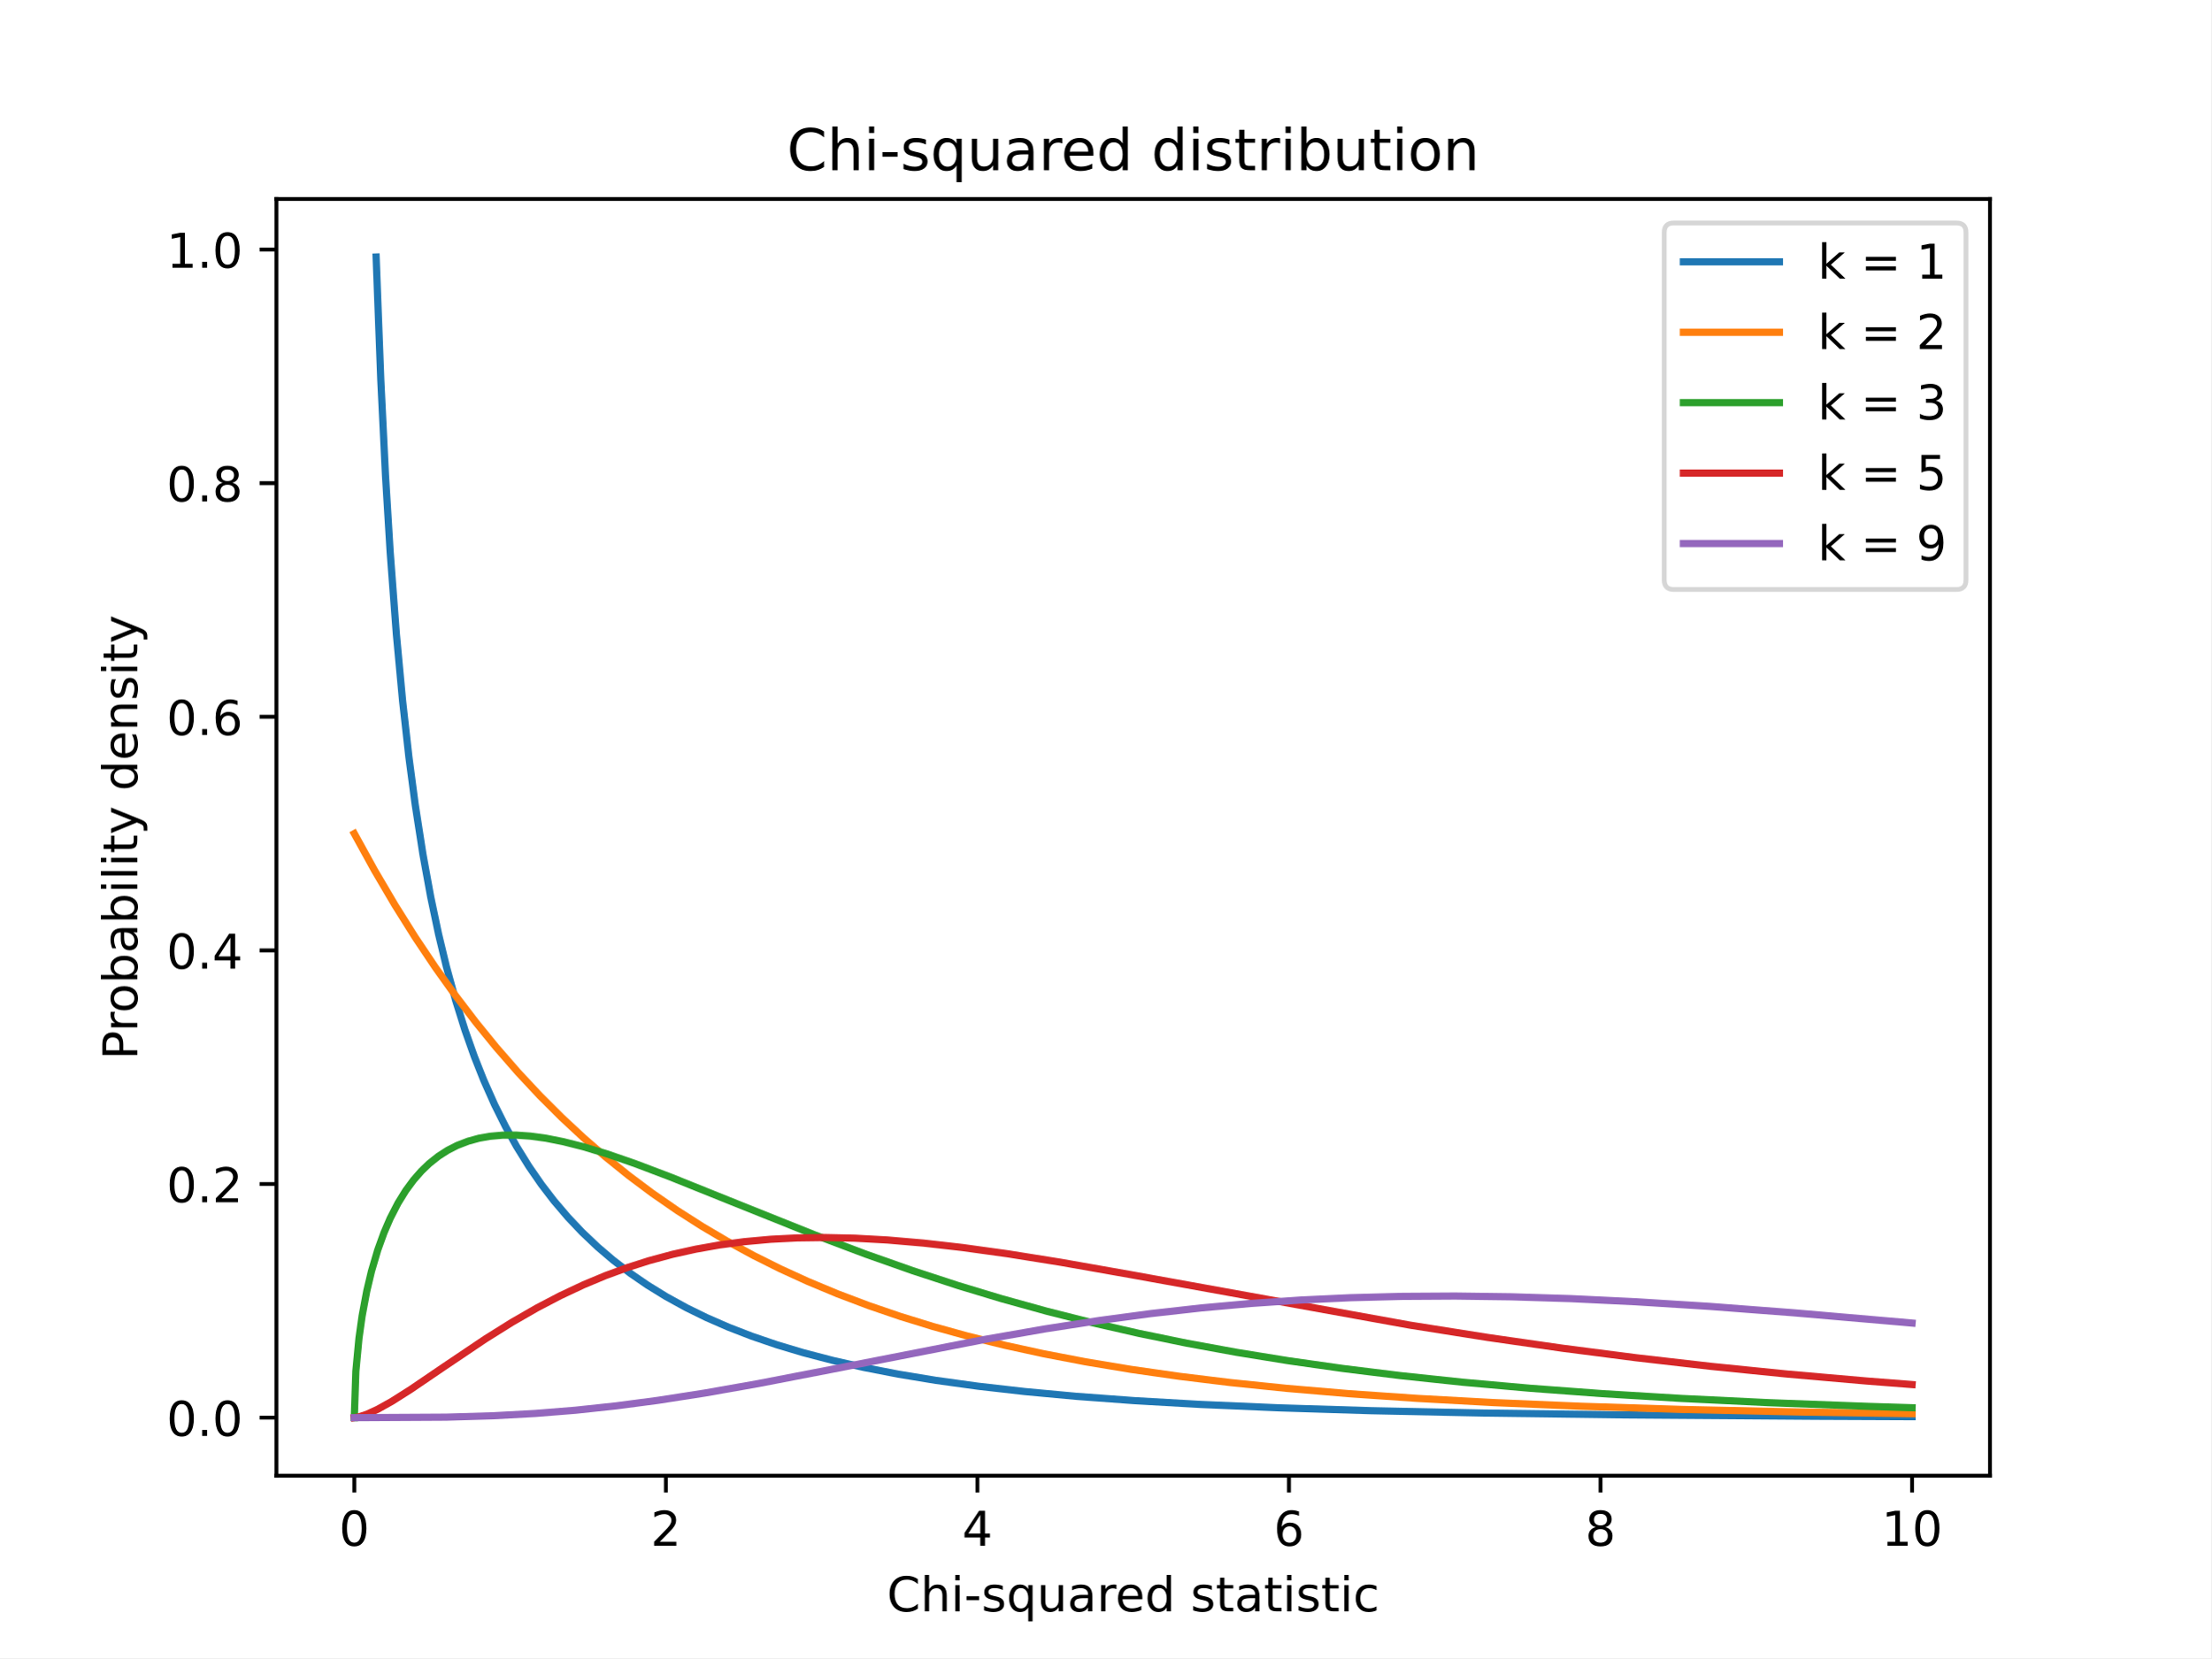
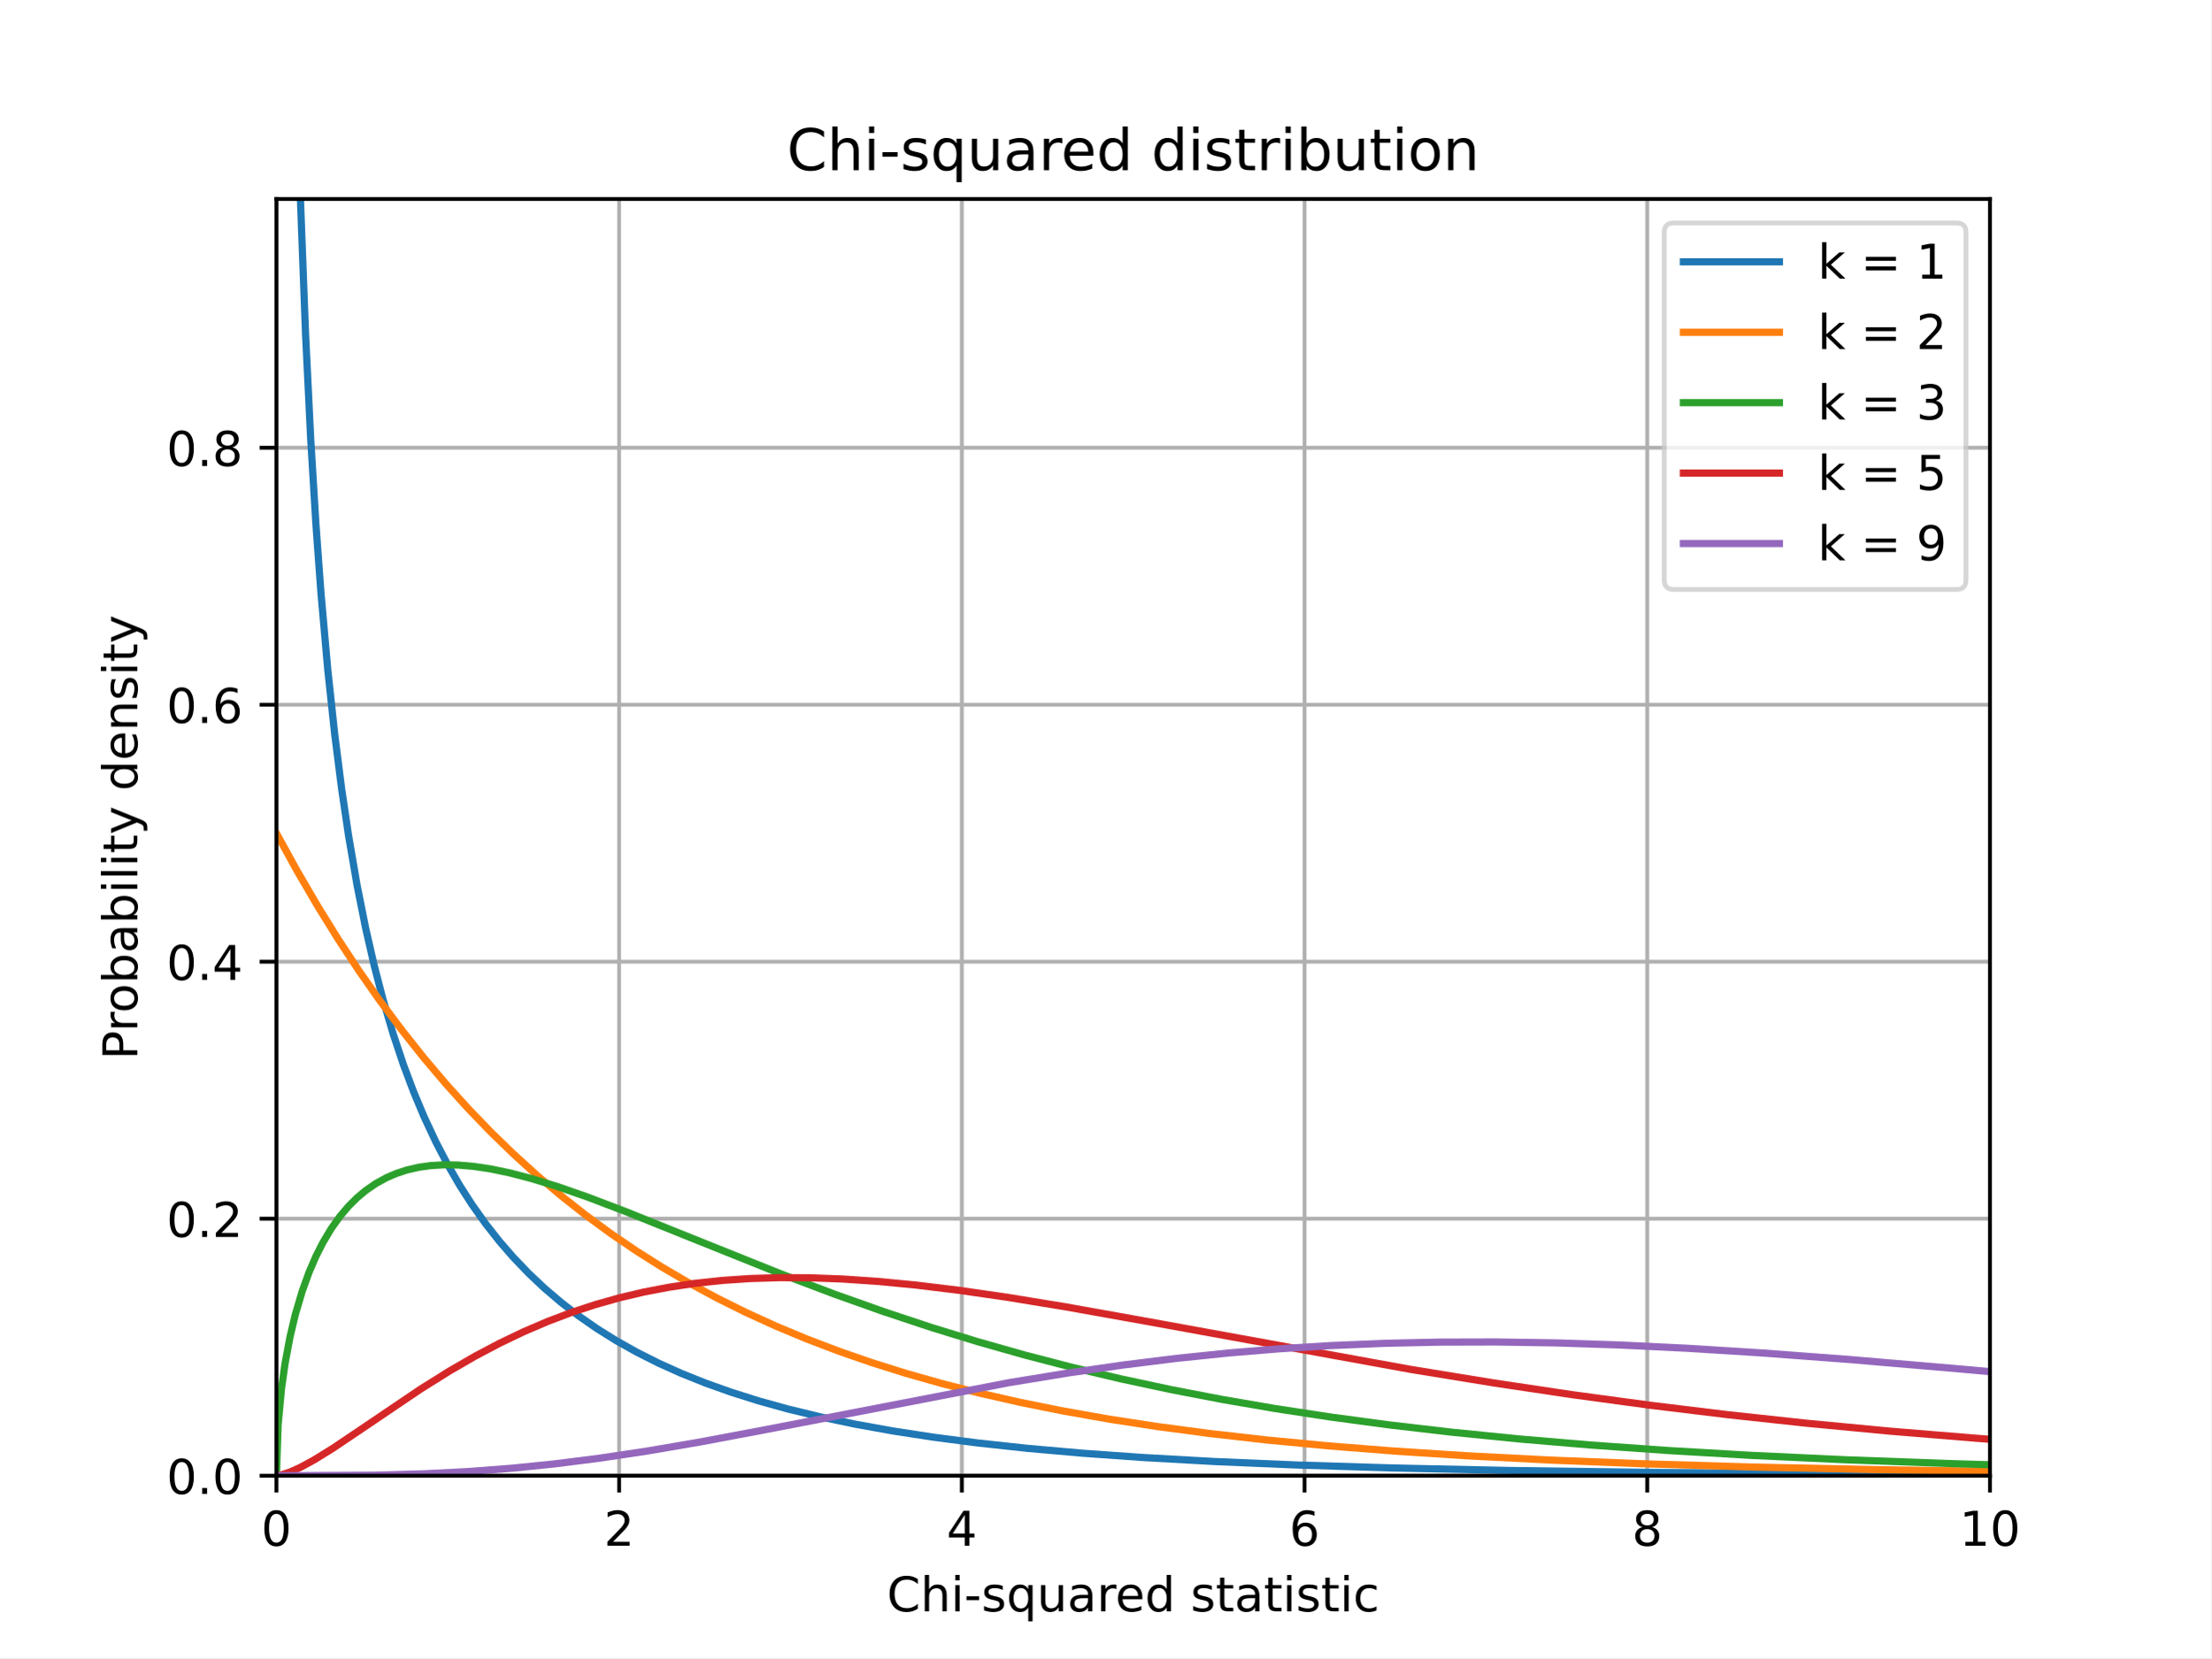
<svg xmlns="http://www.w3.org/2000/svg" xmlns:xlink="http://www.w3.org/1999/xlink" width="460.8pt" height="345.6pt" viewBox="0 0 460.8 345.6" version="1.1">
  <defs>
    <style type="text/css">*{stroke-linejoin: round; stroke-linecap: butt}</style>
  </defs>
  <g id="figure_1">
    <g id="patch_1">
      <path d="M 0 345.6  L 460.8 345.6  L 460.8 0  L 0 0  z " style="fill: #ffffff" />
    </g>
    <g id="axes_1">
      <g id="patch_2">
        <path d="M 57.6 307.584  L 414.72 307.584  L 414.72 41.472  L 57.6 41.472  z " style="fill: #ffffff" />
      </g>
      <g id="matplotlib.axis_1">
        <g id="xtick_1">
          <g id="line2d_1">
-             <defs>
-               <path id="m247d509d3d" d="M 0 0  L 0 3.5  " style="stroke: #000000; stroke-width: 0.8" />
-             </defs>
-             <g>
-               <use xlink:href="#m247d509d3d" x="73.833" y="307.584" style="stroke: #000000; stroke-width: 0.8" />
+             <path d="M 57.6 307.584  L 57.6 41.472  " clip-path="url(#p57e0f8f774)" style="fill: none; stroke: #b0b0b0; stroke-width: 0.8; stroke-linecap: square" />
+           </g>
+           <g id="line2d_2">
+             <defs>
+               <path id="m02125b0b0b" d="M 0 0  L 0 3.5  " style="stroke: #000000; stroke-width: 0.8" />
+             </defs>
+             <g>
+               <use xlink:href="#m02125b0b0b" x="57.6" y="307.584" style="stroke: #000000; stroke-width: 0.8" />
            </g>
          </g>
          <g id="text_1">
-             <g transform="translate(70.65148 322.1824) scale(0.1 -0.1)">
+             <g transform="translate(54.41875 322.1824) scale(0.1 -0.1)">
              <defs>
                <path id="DejaVuSans-30" d="M 2034 4250  Q 1547 4250 1301 3770  Q 1056 3291 1056 2328  Q 1056 1369 1301 889  Q 1547 409 2034 409  Q 2525 409 2770 889  Q 3016 1369 3016 2328  Q 3016 3291 2770 3770  Q 2525 4250 2034 4250  z M 2034 4750  Q 2819 4750 3233 4129  Q 3647 3509 3647 2328  Q 3647 1150 3233 529  Q 2819 -91 2034 -91  Q 1250 -91 836 529  Q 422 1150 422 2328  Q 422 3509 836 4129  Q 1250 4750 2034 4750  z " transform="scale(0.015625)" />
              </defs>
              <use xlink:href="#DejaVuSans-30" />
            </g>
          </g>
        </g>
        <g id="xtick_2">
-           <g id="line2d_2">
-             <g>
-               <use xlink:href="#m247d509d3d" x="138.764" y="307.584" style="stroke: #000000; stroke-width: 0.8" />
+           <g id="line2d_3">
+             <path d="M 129.024 307.584  L 129.024 41.472  " clip-path="url(#p57e0f8f774)" style="fill: none; stroke: #b0b0b0; stroke-width: 0.8; stroke-linecap: square" />
+           </g>
+           <g id="line2d_4">
+             <g>
+               <use xlink:href="#m02125b0b0b" x="129.024" y="307.584" style="stroke: #000000; stroke-width: 0.8" />
            </g>
          </g>
          <g id="text_2">
-             <g transform="translate(135.5824 322.1824) scale(0.1 -0.1)">
+             <g transform="translate(125.8427 322.1824) scale(0.1 -0.1)">
              <defs>
                <path id="DejaVuSans-32" d="M 1228 531  L 3431 531  L 3431 0  L 469 0  L 469 531  Q 828 903 1448 1529  Q 2069 2156 2228 2338  Q 2531 2678 2651 2914  Q 2772 3150 2772 3378  Q 2772 3750 2511 3984  Q 2250 4219 1831 4219  Q 1534 4219 1204 4116  Q 875 4013 500 3803  L 500 4441  Q 881 4594 1212 4672  Q 1544 4750 1819 4750  Q 2544 4750 2975 4387  Q 3406 4025 3406 3419  Q 3406 3131 3298 2873  Q 3191 2616 2906 2266  Q 2828 2175 2409 1742  Q 1991 1309 1228 531  z " transform="scale(0.015625)" />
              </defs>
              <use xlink:href="#DejaVuSans-32" />
            </g>
          </g>
        </g>
        <g id="xtick_3">
-           <g id="line2d_3">
-             <g>
-               <use xlink:href="#m247d509d3d" x="203.695" y="307.584" style="stroke: #000000; stroke-width: 0.8" />
+           <g id="line2d_5">
+             <path d="M 200.448 307.584  L 200.448 41.472  " clip-path="url(#p57e0f8f774)" style="fill: none; stroke: #b0b0b0; stroke-width: 0.8; stroke-linecap: square" />
+           </g>
+           <g id="line2d_6">
+             <g>
+               <use xlink:href="#m02125b0b0b" x="200.448" y="307.584" style="stroke: #000000; stroke-width: 0.8" />
            </g>
          </g>
          <g id="text_3">
-             <g transform="translate(200.5133 322.1824) scale(0.1 -0.1)">
+             <g transform="translate(197.2668 322.1824) scale(0.1 -0.1)">
              <defs>
                <path id="DejaVuSans-34" d="M 2419 4116  L 825 1625  L 2419 1625  L 2419 4116  z M 2253 4666  L 3047 4666  L 3047 1625  L 3713 1625  L 3713 1100  L 3047 1100  L 3047 0  L 2419 0  L 2419 1100  L 313 1100  L 313 1709  L 2253 4666  z " transform="scale(0.015625)" />
              </defs>
              <use xlink:href="#DejaVuSans-34" />
            </g>
          </g>
        </g>
        <g id="xtick_4">
-           <g id="line2d_4">
-             <g>
-               <use xlink:href="#m247d509d3d" x="268.625" y="307.584" style="stroke: #000000; stroke-width: 0.8" />
+           <g id="line2d_7">
+             <path d="M 271.872 307.584  L 271.872 41.472  " clip-path="url(#p57e0f8f774)" style="fill: none; stroke: #b0b0b0; stroke-width: 0.8; stroke-linecap: square" />
+           </g>
+           <g id="line2d_8">
+             <g>
+               <use xlink:href="#m02125b0b0b" x="271.872" y="307.584" style="stroke: #000000; stroke-width: 0.8" />
            </g>
          </g>
          <g id="text_4">
-             <g transform="translate(265.4442 322.1824) scale(0.1 -0.1)">
+             <g transform="translate(268.6907 322.1824) scale(0.1 -0.1)">
              <defs>
                <path id="DejaVuSans-36" d="M 2113 2584  Q 1688 2584 1439 2293  Q 1191 2003 1191 1497  Q 1191 994 1439 701  Q 1688 409 2113 409  Q 2538 409 2786 701  Q 3034 994 3034 1497  Q 3034 2003 2786 2293  Q 2538 2584 2113 2584  z M 3366 4563  L 3366 3988  Q 3128 4100 2886 4159  Q 2644 4219 2406 4219  Q 1781 4219 1451 3797  Q 1122 3375 1075 2522  Q 1259 2794 1537 2939  Q 1816 3084 2150 3084  Q 2853 3084 3261 2657  Q 3669 2231 3669 1497  Q 3669 778 3244 343  Q 2819 -91 2113 -91  Q 1303 -91 875 529  Q 447 1150 447 2328  Q 447 3434 972 4092  Q 1497 4750 2381 4750  Q 2619 4750 2861 4703  Q 3103 4656 3366 4563  z " transform="scale(0.015625)" />
              </defs>
              <use xlink:href="#DejaVuSans-36" />
            </g>
          </g>
        </g>
        <g id="xtick_5">
-           <g id="line2d_5">
-             <g>
-               <use xlink:href="#m247d509d3d" x="333.556" y="307.584" style="stroke: #000000; stroke-width: 0.8" />
+           <g id="line2d_9">
+             <path d="M 343.296 307.584  L 343.296 41.472  " clip-path="url(#p57e0f8f774)" style="fill: none; stroke: #b0b0b0; stroke-width: 0.8; stroke-linecap: square" />
+           </g>
+           <g id="line2d_10">
+             <g>
+               <use xlink:href="#m02125b0b0b" x="343.296" y="307.584" style="stroke: #000000; stroke-width: 0.8" />
            </g>
          </g>
          <g id="text_5">
-             <g transform="translate(330.3751 322.1824) scale(0.1 -0.1)">
+             <g transform="translate(340.1148 322.1824) scale(0.1 -0.1)">
              <defs>
                <path id="DejaVuSans-38" d="M 2034 2216  Q 1584 2216 1326 1975  Q 1069 1734 1069 1313  Q 1069 891 1326 650  Q 1584 409 2034 409  Q 2484 409 2743 651  Q 3003 894 3003 1313  Q 3003 1734 2745 1975  Q 2488 2216 2034 2216  z M 1403 2484  Q 997 2584 770 2862  Q 544 3141 544 3541  Q 544 4100 942 4425  Q 1341 4750 2034 4750  Q 2731 4750 3128 4425  Q 3525 4100 3525 3541  Q 3525 3141 3298 2862  Q 3072 2584 2669 2484  Q 3125 2378 3379 2068  Q 3634 1759 3634 1313  Q 3634 634 3220 271  Q 2806 -91 2034 -91  Q 1263 -91 848 271  Q 434 634 434 1313  Q 434 1759 690 2068  Q 947 2378 1403 2484  z M 1172 3481  Q 1172 3119 1398 2916  Q 1625 2713 2034 2713  Q 2441 2713 2670 2916  Q 2900 3119 2900 3481  Q 2900 3844 2670 4047  Q 2441 4250 2034 4250  Q 1625 4250 1398 4047  Q 1172 3844 1172 3481  z " transform="scale(0.015625)" />
              </defs>
              <use xlink:href="#DejaVuSans-38" />
            </g>
          </g>
        </g>
        <g id="xtick_6">
-           <g id="line2d_6">
-             <g>
-               <use xlink:href="#m247d509d3d" x="398.487" y="307.584" style="stroke: #000000; stroke-width: 0.8" />
+           <g id="line2d_11">
+             <path d="M 414.72 307.584  L 414.72 41.472  " clip-path="url(#p57e0f8f774)" style="fill: none; stroke: #b0b0b0; stroke-width: 0.8; stroke-linecap: square" />
+           </g>
+           <g id="line2d_12">
+             <g>
+               <use xlink:href="#m02125b0b0b" x="414.72" y="307.584" style="stroke: #000000; stroke-width: 0.8" />
            </g>
          </g>
          <g id="text_6">
-             <g transform="translate(392.1248 322.1824) scale(0.1 -0.1)">
+             <g transform="translate(408.3575 322.1824) scale(0.1 -0.1)">
              <defs>
                <path id="DejaVuSans-31" d="M 794 531  L 1825 531  L 1825 4091  L 703 3866  L 703 4441  L 1819 4666  L 2450 4666  L 2450 531  L 3481 531  L 3481 0  L 794 0  L 794 531  z " transform="scale(0.015625)" />
              </defs>
              <use xlink:href="#DejaVuSans-31" />
              <use xlink:href="#DejaVuSans-30" x="63.623" />
            </g>
          </g>
        </g>
        <g id="text_7">
          <g transform="translate(184.8311 335.8606) scale(0.1 -0.1)">
            <defs>
              <path id="DejaVuSans-43" d="M 4122 4306  L 4122 3641  Q 3803 3938 3442 4084  Q 3081 4231 2675 4231  Q 1875 4231 1450 3742  Q 1025 3253 1025 2328  Q 1025 1406 1450 917  Q 1875 428 2675 428  Q 3081 428 3442 575  Q 3803 722 4122 1019  L 4122 359  Q 3791 134 3420 21  Q 3050 -91 2638 -91  Q 1578 -91 968 557  Q 359 1206 359 2328  Q 359 3453 968 4101  Q 1578 4750 2638 4750  Q 3056 4750 3426 4639  Q 3797 4528 4122 4306  z " transform="scale(0.015625)" />
              <path id="DejaVuSans-68" d="M 3513 2113  L 3513 0  L 2938 0  L 2938 2094  Q 2938 2591 2744 2837  Q 2550 3084 2163 3084  Q 1697 3084 1428 2787  Q 1159 2491 1159 1978  L 1159 0  L 581 0  L 581 4863  L 1159 4863  L 1159 2956  Q 1366 3272 1645 3428  Q 1925 3584 2291 3584  Q 2894 3584 3203 3211  Q 3513 2838 3513 2113  z " transform="scale(0.015625)" />
              <path id="DejaVuSans-69" d="M 603 3500  L 1178 3500  L 1178 0  L 603 0  L 603 3500  z M 603 4863  L 1178 4863  L 1178 4134  L 603 4134  L 603 4863  z " transform="scale(0.015625)" />
              <path id="DejaVuSans-2d" d="M 313 2009  L 1997 2009  L 1997 1497  L 313 1497  L 313 2009  z " transform="scale(0.015625)" />
              <path id="DejaVuSans-73" d="M 2834 3397  L 2834 2853  Q 2591 2978 2328 3040  Q 2066 3103 1784 3103  Q 1356 3103 1142 2972  Q 928 2841 928 2578  Q 928 2378 1081 2264  Q 1234 2150 1697 2047  L 1894 2003  Q 2506 1872 2764 1633  Q 3022 1394 3022 966  Q 3022 478 2636 193  Q 2250 -91 1575 -91  Q 1294 -91 989 -36  Q 684 19 347 128  L 347 722  Q 666 556 975 473  Q 1284 391 1588 391  Q 1994 391 2212 530  Q 2431 669 2431 922  Q 2431 1156 2273 1281  Q 2116 1406 1581 1522  L 1381 1569  Q 847 1681 609 1914  Q 372 2147 372 2553  Q 372 3047 722 3315  Q 1072 3584 1716 3584  Q 2034 3584 2315 3537  Q 2597 3491 2834 3397  z " transform="scale(0.015625)" />
              <path id="DejaVuSans-71" d="M 947 1747  Q 947 1113 1208 752  Q 1469 391 1925 391  Q 2381 391 2643 752  Q 2906 1113 2906 1747  Q 2906 2381 2643 2742  Q 2381 3103 1925 3103  Q 1469 3103 1208 2742  Q 947 2381 947 1747  z M 2906 525  Q 2725 213 2448 61  Q 2172 -91 1784 -91  Q 1150 -91 751 415  Q 353 922 353 1747  Q 353 2572 751 3078  Q 1150 3584 1784 3584  Q 2172 3584 2448 3432  Q 2725 3281 2906 2969  L 2906 3500  L 3481 3500  L 3481 -1331  L 2906 -1331  L 2906 525  z " transform="scale(0.015625)" />
              <path id="DejaVuSans-75" d="M 544 1381  L 544 3500  L 1119 3500  L 1119 1403  Q 1119 906 1312 657  Q 1506 409 1894 409  Q 2359 409 2629 706  Q 2900 1003 2900 1516  L 2900 3500  L 3475 3500  L 3475 0  L 2900 0  L 2900 538  Q 2691 219 2414 64  Q 2138 -91 1772 -91  Q 1169 -91 856 284  Q 544 659 544 1381  z M 1991 3584  L 1991 3584  z " transform="scale(0.015625)" />
              <path id="DejaVuSans-61" d="M 2194 1759  Q 1497 1759 1228 1600  Q 959 1441 959 1056  Q 959 750 1161 570  Q 1363 391 1709 391  Q 2188 391 2477 730  Q 2766 1069 2766 1631  L 2766 1759  L 2194 1759  z M 3341 1997  L 3341 0  L 2766 0  L 2766 531  Q 2569 213 2275 61  Q 1981 -91 1556 -91  Q 1019 -91 701 211  Q 384 513 384 1019  Q 384 1609 779 1909  Q 1175 2209 1959 2209  L 2766 2209  L 2766 2266  Q 2766 2663 2505 2880  Q 2244 3097 1772 3097  Q 1472 3097 1187 3025  Q 903 2953 641 2809  L 641 3341  Q 956 3463 1253 3523  Q 1550 3584 1831 3584  Q 2591 3584 2966 3190  Q 3341 2797 3341 1997  z " transform="scale(0.015625)" />
              <path id="DejaVuSans-72" d="M 2631 2963  Q 2534 3019 2420 3045  Q 2306 3072 2169 3072  Q 1681 3072 1420 2755  Q 1159 2438 1159 1844  L 1159 0  L 581 0  L 581 3500  L 1159 3500  L 1159 2956  Q 1341 3275 1631 3429  Q 1922 3584 2338 3584  Q 2397 3584 2469 3576  Q 2541 3569 2628 3553  L 2631 2963  z " transform="scale(0.015625)" />
              <path id="DejaVuSans-65" d="M 3597 1894  L 3597 1613  L 953 1613  Q 991 1019 1311 708  Q 1631 397 2203 397  Q 2534 397 2845 478  Q 3156 559 3463 722  L 3463 178  Q 3153 47 2828 -22  Q 2503 -91 2169 -91  Q 1331 -91 842 396  Q 353 884 353 1716  Q 353 2575 817 3079  Q 1281 3584 2069 3584  Q 2775 3584 3186 3129  Q 3597 2675 3597 1894  z M 3022 2063  Q 3016 2534 2758 2815  Q 2500 3097 2075 3097  Q 1594 3097 1305 2825  Q 1016 2553 972 2059  L 3022 2063  z " transform="scale(0.015625)" />
              <path id="DejaVuSans-64" d="M 2906 2969  L 2906 4863  L 3481 4863  L 3481 0  L 2906 0  L 2906 525  Q 2725 213 2448 61  Q 2172 -91 1784 -91  Q 1150 -91 751 415  Q 353 922 353 1747  Q 353 2572 751 3078  Q 1150 3584 1784 3584  Q 2172 3584 2448 3432  Q 2725 3281 2906 2969  z M 947 1747  Q 947 1113 1208 752  Q 1469 391 1925 391  Q 2381 391 2643 752  Q 2906 1113 2906 1747  Q 2906 2381 2643 2742  Q 2381 3103 1925 3103  Q 1469 3103 1208 2742  Q 947 2381 947 1747  z " transform="scale(0.015625)" />
              <path id="DejaVuSans-20" transform="scale(0.015625)" />
              <path id="DejaVuSans-74" d="M 1172 4494  L 1172 3500  L 2356 3500  L 2356 3053  L 1172 3053  L 1172 1153  Q 1172 725 1289 603  Q 1406 481 1766 481  L 2356 481  L 2356 0  L 1766 0  Q 1100 0 847 248  Q 594 497 594 1153  L 594 3053  L 172 3053  L 172 3500  L 594 3500  L 594 4494  L 1172 4494  z " transform="scale(0.015625)" />
              <path id="DejaVuSans-63" d="M 3122 3366  L 3122 2828  Q 2878 2963 2633 3030  Q 2388 3097 2138 3097  Q 1578 3097 1268 2742  Q 959 2388 959 1747  Q 959 1106 1268 751  Q 1578 397 2138 397  Q 2388 397 2633 464  Q 2878 531 3122 666  L 3122 134  Q 2881 22 2623 -34  Q 2366 -91 2075 -91  Q 1284 -91 818 406  Q 353 903 353 1747  Q 353 2603 823 3093  Q 1294 3584 2113 3584  Q 2378 3584 2631 3529  Q 2884 3475 3122 3366  z " transform="scale(0.015625)" />
            </defs>
            <use xlink:href="#DejaVuSans-43" />
            <use xlink:href="#DejaVuSans-68" x="69.824" />
            <use xlink:href="#DejaVuSans-69" x="133.203" />
            <use xlink:href="#DejaVuSans-2d" x="160.986" />
            <use xlink:href="#DejaVuSans-73" x="197.07" />
            <use xlink:href="#DejaVuSans-71" x="249.17" />
            <use xlink:href="#DejaVuSans-75" x="312.646" />
            <use xlink:href="#DejaVuSans-61" x="376.025" />
            <use xlink:href="#DejaVuSans-72" x="437.305" />
            <use xlink:href="#DejaVuSans-65" x="476.168" />
            <use xlink:href="#DejaVuSans-64" x="537.691" />
            <use xlink:href="#DejaVuSans-20" x="601.168" />
            <use xlink:href="#DejaVuSans-73" x="632.955" />
            <use xlink:href="#DejaVuSans-74" x="685.055" />
            <use xlink:href="#DejaVuSans-61" x="724.264" />
            <use xlink:href="#DejaVuSans-74" x="785.543" />
            <use xlink:href="#DejaVuSans-69" x="824.752" />
            <use xlink:href="#DejaVuSans-73" x="852.535" />
            <use xlink:href="#DejaVuSans-74" x="904.635" />
            <use xlink:href="#DejaVuSans-69" x="943.844" />
            <use xlink:href="#DejaVuSans-63" x="971.627" />
          </g>
        </g>
      </g>
      <g id="matplotlib.axis_2">
        <g id="ytick_1">
-           <g id="line2d_7">
-             <defs>
-               <path id="m91c2f9b2ab" d="M 0 0  L -3.5 0  " style="stroke: #000000; stroke-width: 0.8" />
-             </defs>
-             <g>
-               <use xlink:href="#m91c2f9b2ab" x="57.6" y="295.488" style="stroke: #000000; stroke-width: 0.8" />
+           <g id="line2d_13">
+             <path d="M 57.6 307.584  L 414.72 307.584  " clip-path="url(#p57e0f8f774)" style="fill: none; stroke: #b0b0b0; stroke-width: 0.8; stroke-linecap: square" />
+           </g>
+           <g id="line2d_14">
+             <defs>
+               <path id="m3d8f37f346" d="M 0 0  L -3.5 0  " style="stroke: #000000; stroke-width: 0.8" />
+             </defs>
+             <g>
+               <use xlink:href="#m3d8f37f346" x="57.6" y="307.584" style="stroke: #000000; stroke-width: 0.8" />
            </g>
          </g>
          <g id="text_8">
-             <g transform="translate(34.69687 299.2872) scale(0.1 -0.1)">
+             <g transform="translate(34.69687 311.3832) scale(0.1 -0.1)">
              <defs>
                <path id="DejaVuSans-2e" d="M 684 794  L 1344 794  L 1344 0  L 684 0  L 684 794  z " transform="scale(0.015625)" />
              </defs>
              <use xlink:href="#DejaVuSans-30" />
              <use xlink:href="#DejaVuSans-2e" x="63.623" />
              <use xlink:href="#DejaVuSans-30" x="95.41" />
            </g>
          </g>
        </g>
        <g id="ytick_2">
-           <g id="line2d_8">
-             <g>
-               <use xlink:href="#m91c2f9b2ab" x="57.6" y="246.791" style="stroke: #000000; stroke-width: 0.8" />
+           <g id="line2d_15">
+             <path d="M 57.6 254.017  L 414.72 254.017  " clip-path="url(#p57e0f8f774)" style="fill: none; stroke: #b0b0b0; stroke-width: 0.8; stroke-linecap: square" />
+           </g>
+           <g id="line2d_16">
+             <g>
+               <use xlink:href="#m3d8f37f346" x="57.6" y="254.017" style="stroke: #000000; stroke-width: 0.8" />
            </g>
          </g>
          <g id="text_9">
-             <g transform="translate(34.69687 250.59) scale(0.1 -0.1)">
+             <g transform="translate(34.69687 257.8163) scale(0.1 -0.1)">
              <use xlink:href="#DejaVuSans-30" />
              <use xlink:href="#DejaVuSans-2e" x="63.623" />
              <use xlink:href="#DejaVuSans-32" x="95.41" />
            </g>
          </g>
        </g>
        <g id="ytick_3">
-           <g id="line2d_9">
-             <g>
-               <use xlink:href="#m91c2f9b2ab" x="57.6" y="198.094" style="stroke: #000000; stroke-width: 0.8" />
+           <g id="line2d_17">
+             <path d="M 57.6 200.45  L 414.72 200.45  " clip-path="url(#p57e0f8f774)" style="fill: none; stroke: #b0b0b0; stroke-width: 0.8; stroke-linecap: square" />
+           </g>
+           <g id="line2d_18">
+             <g>
+               <use xlink:href="#m3d8f37f346" x="57.6" y="200.45" style="stroke: #000000; stroke-width: 0.8" />
            </g>
          </g>
          <g id="text_10">
-             <g transform="translate(34.69687 201.8928) scale(0.1 -0.1)">
+             <g transform="translate(34.69687 204.2494) scale(0.1 -0.1)">
              <use xlink:href="#DejaVuSans-30" />
              <use xlink:href="#DejaVuSans-2e" x="63.623" />
              <use xlink:href="#DejaVuSans-34" x="95.41" />
            </g>
          </g>
        </g>
        <g id="ytick_4">
-           <g id="line2d_10">
-             <g>
-               <use xlink:href="#m91c2f9b2ab" x="57.6" y="149.396" style="stroke: #000000; stroke-width: 0.8" />
+           <g id="line2d_19">
+             <path d="M 57.6 146.883  L 414.72 146.883  " clip-path="url(#p57e0f8f774)" style="fill: none; stroke: #b0b0b0; stroke-width: 0.8; stroke-linecap: square" />
+           </g>
+           <g id="line2d_20">
+             <g>
+               <use xlink:href="#m3d8f37f346" x="57.6" y="146.883" style="stroke: #000000; stroke-width: 0.8" />
            </g>
          </g>
          <g id="text_11">
-             <g transform="translate(34.69687 153.1956) scale(0.1 -0.1)">
+             <g transform="translate(34.69687 150.6824) scale(0.1 -0.1)">
              <use xlink:href="#DejaVuSans-30" />
              <use xlink:href="#DejaVuSans-2e" x="63.623" />
              <use xlink:href="#DejaVuSans-36" x="95.41" />
            </g>
          </g>
        </g>
        <g id="ytick_5">
-           <g id="line2d_11">
-             <g>
-               <use xlink:href="#m91c2f9b2ab" x="57.6" y="100.699" style="stroke: #000000; stroke-width: 0.8" />
+           <g id="line2d_21">
+             <path d="M 57.6 93.316  L 414.72 93.316  " clip-path="url(#p57e0f8f774)" style="fill: none; stroke: #b0b0b0; stroke-width: 0.8; stroke-linecap: square" />
+           </g>
+           <g id="line2d_22">
+             <g>
+               <use xlink:href="#m3d8f37f346" x="57.6" y="93.316" style="stroke: #000000; stroke-width: 0.8" />
            </g>
          </g>
          <g id="text_12">
-             <g transform="translate(34.69687 104.4984) scale(0.1 -0.1)">
+             <g transform="translate(34.69687 97.11552) scale(0.1 -0.1)">
              <use xlink:href="#DejaVuSans-30" />
              <use xlink:href="#DejaVuSans-2e" x="63.623" />
              <use xlink:href="#DejaVuSans-38" x="95.41" />
            </g>
          </g>
        </g>
-         <g id="ytick_6">
-           <g id="line2d_12">
-             <g>
-               <use xlink:href="#m91c2f9b2ab" x="57.6" y="52.002" style="stroke: #000000; stroke-width: 0.8" />
-             </g>
-           </g>
-           <g id="text_13">
-             <g transform="translate(34.69687 55.8012) scale(0.1 -0.1)">
-               <use xlink:href="#DejaVuSans-31" />
-               <use xlink:href="#DejaVuSans-2e" x="63.623" />
-               <use xlink:href="#DejaVuSans-30" x="95.41" />
-             </g>
-           </g>
-         </g>
-         <g id="text_14">
+         <g id="text_13">
          <g transform="translate(28.61719 220.8788) rotate(-90) scale(0.1 -0.1)">
            <defs>
              <path id="DejaVuSans-50" d="M 1259 4147  L 1259 2394  L 2053 2394  Q 2494 2394 2734 2622  Q 2975 2850 2975 3272  Q 2975 3691 2734 3919  Q 2494 4147 2053 4147  L 1259 4147  z M 628 4666  L 2053 4666  Q 2838 4666 3239 4311  Q 3641 3956 3641 3272  Q 3641 2581 3239 2228  Q 2838 1875 2053 1875  L 1259 1875  L 1259 0  L 628 0  L 628 4666  z " transform="scale(0.015625)" />
              <path id="DejaVuSans-6f" d="M 1959 3097  Q 1497 3097 1228 2736  Q 959 2375 959 1747  Q 959 1119 1226 758  Q 1494 397 1959 397  Q 2419 397 2687 759  Q 2956 1122 2956 1747  Q 2956 2369 2687 2733  Q 2419 3097 1959 3097  z M 1959 3584  Q 2709 3584 3137 3096  Q 3566 2609 3566 1747  Q 3566 888 3137 398  Q 2709 -91 1959 -91  Q 1206 -91 779 398  Q 353 888 353 1747  Q 353 2609 779 3096  Q 1206 3584 1959 3584  z " transform="scale(0.015625)" />
              <path id="DejaVuSans-62" d="M 3116 1747  Q 3116 2381 2855 2742  Q 2594 3103 2138 3103  Q 1681 3103 1420 2742  Q 1159 2381 1159 1747  Q 1159 1113 1420 752  Q 1681 391 2138 391  Q 2594 391 2855 752  Q 3116 1113 3116 1747  z M 1159 2969  Q 1341 3281 1617 3432  Q 1894 3584 2278 3584  Q 2916 3584 3314 3078  Q 3713 2572 3713 1747  Q 3713 922 3314 415  Q 2916 -91 2278 -91  Q 1894 -91 1617 61  Q 1341 213 1159 525  L 1159 0  L 581 0  L 581 4863  L 1159 4863  L 1159 2969  z " transform="scale(0.015625)" />
              <path id="DejaVuSans-6c" d="M 603 4863  L 1178 4863  L 1178 0  L 603 0  L 603 4863  z " transform="scale(0.015625)" />
              <path id="DejaVuSans-79" d="M 2059 -325  Q 1816 -950 1584 -1140  Q 1353 -1331 966 -1331  L 506 -1331  L 506 -850  L 844 -850  Q 1081 -850 1212 -737  Q 1344 -625 1503 -206  L 1606 56  L 191 3500  L 800 3500  L 1894 763  L 2988 3500  L 3597 3500  L 2059 -325  z " transform="scale(0.015625)" />
              <path id="DejaVuSans-6e" d="M 3513 2113  L 3513 0  L 2938 0  L 2938 2094  Q 2938 2591 2744 2837  Q 2550 3084 2163 3084  Q 1697 3084 1428 2787  Q 1159 2491 1159 1978  L 1159 0  L 581 0  L 581 3500  L 1159 3500  L 1159 2956  Q 1366 3272 1645 3428  Q 1925 3584 2291 3584  Q 2894 3584 3203 3211  Q 3513 2838 3513 2113  z " transform="scale(0.015625)" />
            </defs>
            <use xlink:href="#DejaVuSans-50" />
            <use xlink:href="#DejaVuSans-72" x="58.553" />
            <use xlink:href="#DejaVuSans-6f" x="97.416" />
            <use xlink:href="#DejaVuSans-62" x="158.598" />
            <use xlink:href="#DejaVuSans-61" x="222.074" />
            <use xlink:href="#DejaVuSans-62" x="283.354" />
            <use xlink:href="#DejaVuSans-69" x="346.83" />
            <use xlink:href="#DejaVuSans-6c" x="374.613" />
            <use xlink:href="#DejaVuSans-69" x="402.396" />
            <use xlink:href="#DejaVuSans-74" x="430.18" />
            <use xlink:href="#DejaVuSans-79" x="469.389" />
            <use xlink:href="#DejaVuSans-20" x="528.568" />
            <use xlink:href="#DejaVuSans-64" x="560.355" />
            <use xlink:href="#DejaVuSans-65" x="623.832" />
            <use xlink:href="#DejaVuSans-6e" x="685.355" />
            <use xlink:href="#DejaVuSans-73" x="748.734" />
            <use xlink:href="#DejaVuSans-69" x="800.834" />
            <use xlink:href="#DejaVuSans-74" x="828.617" />
            <use xlink:href="#DejaVuSans-79" x="867.826" />
          </g>
        </g>
      </g>
-       <g id="line2d_13">
-         <path d="M 78.382 53.568  L 79.357 79.221  L 80.332 99.071  L 81.307 115.058  L 82.607 132.259  L 83.907 146.173  L 85.207 157.75  L 86.507 167.59  L 88.132 178.052  L 89.757 186.955  L 91.382 194.657  L 93.007 201.408  L 94.956 208.507  L 96.906 214.726  L 98.856 220.23  L 100.806 225.146  L 103.081 230.262  L 105.356 234.823  L 107.631 238.917  L 110.23 243.115  L 112.83 246.877  L 115.43 250.268  L 118.355 253.703  L 121.28 256.794  L 124.53 259.883  L 127.779 262.657  L 131.354 265.396  L 134.929 267.854  L 138.829 270.258  L 143.053 272.58  L 147.278 274.649  L 151.828 276.635  L 156.703 278.521  L 161.902 280.296  L 167.427 281.953  L 173.601 283.568  L 180.101 285.038  L 187.251 286.428  L 195.05 287.716  L 203.825 288.931  L 213.574 290.046  L 224.298 291.042  L 236.322 291.933  L 250.297 292.737  L 266.546 293.438  L 285.719 294.033  L 309.118 294.525  L 338.691 294.912  L 378.664 295.198  L 398.487 295.281  L 398.487 295.281  " clip-path="url(#pba36188faa)" style="fill: none; stroke: #1f77b4; stroke-width: 1.5; stroke-linecap: square" />
-       </g>
-       <g id="line2d_14">
-         <path d="M 73.833 173.745  L 78.057 181.414  L 82.282 188.6  L 86.507 195.333  L 90.732 201.642  L 94.956 207.554  L 99.181 213.093  L 103.406 218.284  L 107.956 223.508  L 112.505 228.379  L 117.055 232.92  L 121.605 237.154  L 126.154 241.102  L 131.029 245.036  L 135.904 248.685  L 141.103 252.286  L 146.303 255.611  L 151.503 258.68  L 157.027 261.682  L 162.552 264.44  L 168.402 267.114  L 174.576 269.688  L 181.076 272.146  L 187.576 274.369  L 194.4 276.476  L 201.55 278.459  L 209.349 280.386  L 217.474 282.162  L 226.248 283.847  L 235.673 285.419  L 245.747 286.866  L 256.471 288.179  L 268.17 289.384  L 281.17 290.492  L 295.469 291.479  L 311.393 292.351  L 329.592 293.118  L 350.715 293.776  L 375.739 294.324  L 398.487 294.668  L 398.487 294.668  " clip-path="url(#pba36188faa)" style="fill: none; stroke: #ff7f0e; stroke-width: 1.5; stroke-linecap: square" />
-       </g>
-       <g id="line2d_15">
-         <path d="M 73.833 295.488  L 74.158 285.818  L 74.808 278.906  L 75.458 274.294  L 76.433 269.079  L 77.408 264.982  L 78.707 260.571  L 80.007 256.969  L 81.307 253.948  L 82.932 250.787  L 84.557 248.159  L 86.182 245.955  L 87.807 244.099  L 89.432 242.535  L 91.382 240.985  L 93.331 239.736  L 95.281 238.745  L 97.556 237.866  L 99.831 237.244  L 102.106 236.84  L 104.706 236.608  L 107.631 236.596  L 110.555 236.804  L 113.805 237.251  L 117.38 237.959  L 121.605 239.029  L 126.479 240.505  L 132.329 242.524  L 139.804 245.358  L 151.828 250.195  L 169.702 257.356  L 180.426 261.402  L 190.175 264.842  L 199.6 267.929  L 208.699 270.682  L 218.124 273.296  L 227.548 275.677  L 237.297 277.907  L 247.372 279.977  L 257.771 281.882  L 268.495 283.622  L 279.87 285.242  L 291.894 286.729  L 304.893 288.108  L 318.867 289.359  L 333.816 290.473  L 350.39 291.481  L 368.589 292.363  L 389.388 293.141  L 398.487 293.418  L 398.487 293.418  " clip-path="url(#pba36188faa)" style="fill: none; stroke: #2ca02c; stroke-width: 1.5; stroke-linecap: square" />
-       </g>
-       <g id="line2d_16">
-         <path d="M 73.833 295.488  L 74.808 295.322  L 76.433 294.783  L 78.707 293.74  L 81.632 292.107  L 85.532 289.639  L 92.357 284.997  L 101.131 279.092  L 106.656 275.634  L 111.855 272.638  L 116.73 270.087  L 121.605 267.795  L 126.154 265.894  L 130.704 264.221  L 135.254 262.77  L 140.129 261.452  L 145.003 260.368  L 149.878 259.504  L 155.078 258.809  L 160.602 258.307  L 166.127 258.027  L 171.977 257.949  L 178.151 258.083  L 184.976 258.457  L 192.45 259.099  L 200.575 260.024  L 209.999 261.331  L 221.048 263.099  L 235.348 265.624  L 293.844 276.202  L 310.093 278.778  L 325.692 281.024  L 340.966 283  L 356.565 284.794  L 372.489 286.403  L 389.063 287.856  L 398.487 288.589  L 398.487 288.589  " clip-path="url(#pba36188faa)" style="fill: none; stroke: #d62728; stroke-width: 1.5; stroke-linecap: square" />
-       </g>
-       <g id="line2d_17">
-         <path d="M 73.833 295.488  L 93.007 295.379  L 102.756 295.093  L 111.53 294.615  L 119.98 293.932  L 128.429 293.027  L 137.204 291.866  L 146.953 290.344  L 158.002 288.387  L 172.951 285.493  L 205.124 279.199  L 217.799 276.987  L 229.173 275.225  L 239.897 273.788  L 250.297 272.62  L 260.696 271.681  L 271.095 270.971  L 281.495 270.484  L 292.219 270.206  L 303.268 270.14  L 314.968 270.295  L 327.317 270.679  L 340.966 271.332  L 356.24 272.293  L 373.789 273.628  L 396.212 275.57  L 398.487 275.776  L 398.487 275.776  " clip-path="url(#pba36188faa)" style="fill: none; stroke: #9467bd; stroke-width: 1.5; stroke-linecap: square" />
+       <g id="line2d_23">
+         <path d="M 62.605 41.472  L 63.677 69.69  L 64.75 91.525  L 65.822 109.111  L 66.894 123.694  L 68.324 139.785  L 69.754 153.088  L 71.184 164.342  L 72.614 174.035  L 74.401 184.458  L 76.189 193.42  L 77.976 201.237  L 79.764 208.136  L 81.908 215.434  L 84.053 221.862  L 86.198 227.578  L 88.343 232.702  L 90.845 238.055  L 93.348 242.841  L 95.85 247.149  L 98.352 251.05  L 101.212 255.08  L 104.072 258.717  L 106.932 262.016  L 110.149 265.378  L 113.366 268.418  L 116.941 271.47  L 120.516 274.223  L 124.448 276.953  L 128.381 279.41  L 132.67 281.822  L 137.317 284.159  L 141.965 286.248  L 146.969 288.256  L 152.332 290.169  L 158.051 291.974  L 164.128 293.662  L 170.92 295.31  L 178.07 296.814  L 185.934 298.237  L 194.514 299.559  L 203.808 300.766  L 214.175 301.885  L 225.614 302.897  L 238.484 303.812  L 253.14 304.629  L 270.299 305.356  L 290.318 305.974  L 314.626 306.494  L 345.012 306.911  L 385.049 307.224  L 414.72 307.356  L 414.72 307.356  " clip-path="url(#p57e0f8f774)" style="fill: none; stroke: #1f77b4; stroke-width: 1.5; stroke-linecap: square" />
+       </g>
+       <g id="line2d_24">
+         <path d="M 57.6 173.667  L 61.89 181.473  L 66.179 188.824  L 70.469 195.747  L 74.759 202.266  L 79.049 208.405  L 83.696 214.653  L 88.343 220.507  L 92.99 225.992  L 97.637 231.132  L 102.285 235.948  L 106.932 240.461  L 111.937 245.003  L 116.941 249.238  L 121.946 253.186  L 127.308 257.121  L 132.67 260.771  L 138.032 264.156  L 143.752 267.498  L 149.472 270.583  L 155.549 273.601  L 161.626 276.373  L 168.061 279.062  L 174.853 281.649  L 181.645 284.002  L 188.794 286.248  L 196.301 288.377  L 204.166 290.38  L 212.745 292.327  L 221.682 294.121  L 231.334 295.823  L 241.343 297.361  L 252.068 298.786  L 263.865 300.126  L 276.734 301.355  L 290.675 302.46  L 306.047 303.452  L 323.206 304.334  L 342.867 305.116  L 365.388 305.784  L 392.199 306.347  L 414.72 306.682  L 414.72 306.682  " clip-path="url(#p57e0f8f774)" style="fill: none; stroke: #ff7f0e; stroke-width: 1.5; stroke-linecap: square" />
+       </g>
+       <g id="line2d_25">
+         <path d="M 57.6 307.584  L 57.957 296.947  L 58.672 289.344  L 59.387 284.27  L 60.46 278.534  L 61.532 274.027  L 62.962 269.175  L 64.392 265.213  L 65.822 261.889  L 67.252 259.057  L 69.039 256.06  L 70.827 253.55  L 72.614 251.437  L 74.401 249.657  L 76.189 248.159  L 78.334 246.681  L 80.479 245.501  L 82.623 244.577  L 84.768 243.875  L 87.271 243.297  L 89.773 242.946  L 92.633 242.782  L 95.493 242.834  L 98.71 243.112  L 102.285 243.648  L 106.217 244.467  L 110.864 245.681  L 116.226 247.337  L 122.303 249.454  L 130.168 252.441  L 142.68 257.47  L 162.341 265.361  L 173.78 269.696  L 184.147 273.384  L 194.156 276.703  L 203.808 279.669  L 213.46 282.406  L 223.47 285.006  L 233.479 287.375  L 243.846 289.598  L 254.57 291.666  L 265.652 293.575  L 277.449 295.376  L 289.603 297.006  L 302.472 298.508  L 316.414 299.908  L 331.428 301.185  L 347.514 302.328  L 365.031 303.348  L 384.692 304.266  L 406.855 305.07  L 414.72 305.307  L 414.72 305.307  " clip-path="url(#p57e0f8f774)" style="fill: none; stroke: #2ca02c; stroke-width: 1.5; stroke-linecap: square" />
+       </g>
+       <g id="line2d_26">
+         <path d="M 57.6 307.584  L 58.672 307.401  L 60.46 306.809  L 62.605 305.842  L 65.465 304.287  L 69.397 301.851  L 75.474 297.765  L 87.628 289.548  L 93.705 285.744  L 99.067 282.647  L 104.072 280.001  L 109.077 277.603  L 114.081 275.458  L 119.086 273.564  L 124.091 271.916  L 129.095 270.505  L 134.1 269.322  L 139.462 268.293  L 144.825 267.495  L 150.544 266.882  L 156.264 266.493  L 162.341 266.305  L 168.775 266.332  L 175.568 266.585  L 183.075 267.097  L 190.939 267.856  L 199.876 268.945  L 209.885 270.392  L 222.04 272.382  L 238.126 275.258  L 293.893 285.411  L 311.409 288.268  L 327.853 290.726  L 343.939 292.906  L 360.026 294.865  L 376.47 296.645  L 393.629 298.278  L 411.503 299.752  L 414.72 299.995  L 414.72 299.995  " clip-path="url(#p57e0f8f774)" style="fill: none; stroke: #d62728; stroke-width: 1.5; stroke-linecap: square" />
+       </g>
+       <g id="line2d_27">
+         <path d="M 57.6 307.584  L 77.976 307.477  L 88.343 307.192  L 97.637 306.717  L 106.574 306.036  L 115.511 305.128  L 124.806 303.953  L 134.815 302.453  L 145.897 300.559  L 159.481 297.999  L 210.243 288.199  L 222.755 286.149  L 234.194 284.497  L 245.276 283.121  L 256 282.012  L 266.724 281.125  L 277.449 280.458  L 288.53 279.994  L 299.97 279.743  L 311.766 279.711  L 324.278 279.905  L 337.505 280.338  L 351.804 281.032  L 367.533 282.02  L 385.764 283.393  L 408.643 285.352  L 414.72 285.901  L 414.72 285.901  " clip-path="url(#p57e0f8f774)" style="fill: none; stroke: #9467bd; stroke-width: 1.5; stroke-linecap: square" />
      </g>
      <g id="patch_3">
        <path d="M 57.6 307.584  L 57.6 41.472  " style="fill: none; stroke: #000000; stroke-width: 0.8; stroke-linejoin: miter; stroke-linecap: square" />
      </g>
      <g id="patch_4">
        <path d="M 414.72 307.584  L 414.72 41.472  " style="fill: none; stroke: #000000; stroke-width: 0.8; stroke-linejoin: miter; stroke-linecap: square" />
      </g>
      <g id="patch_5">
        <path d="M 57.6 307.584  L 414.72 307.584  " style="fill: none; stroke: #000000; stroke-width: 0.8; stroke-linejoin: miter; stroke-linecap: square" />
      </g>
      <g id="patch_6">
        <path d="M 57.6 41.472  L 414.72 41.472  " style="fill: none; stroke: #000000; stroke-width: 0.8; stroke-linejoin: miter; stroke-linecap: square" />
      </g>
-       <g id="text_15">
+       <g id="text_14">
        <g transform="translate(163.9913 35.472) scale(0.12 -0.12)">
          <use xlink:href="#DejaVuSans-43" />
          <use xlink:href="#DejaVuSans-68" x="69.824" />
          <use xlink:href="#DejaVuSans-69" x="133.203" />
          <use xlink:href="#DejaVuSans-2d" x="160.986" />
          <use xlink:href="#DejaVuSans-73" x="197.07" />
          <use xlink:href="#DejaVuSans-71" x="249.17" />
          <use xlink:href="#DejaVuSans-75" x="312.646" />
          <use xlink:href="#DejaVuSans-61" x="376.025" />
          <use xlink:href="#DejaVuSans-72" x="437.305" />
          <use xlink:href="#DejaVuSans-65" x="476.168" />
          <use xlink:href="#DejaVuSans-64" x="537.691" />
          <use xlink:href="#DejaVuSans-20" x="601.168" />
          <use xlink:href="#DejaVuSans-64" x="632.955" />
          <use xlink:href="#DejaVuSans-69" x="696.432" />
          <use xlink:href="#DejaVuSans-73" x="724.215" />
          <use xlink:href="#DejaVuSans-74" x="776.314" />
          <use xlink:href="#DejaVuSans-72" x="815.523" />
          <use xlink:href="#DejaVuSans-69" x="856.637" />
          <use xlink:href="#DejaVuSans-62" x="884.42" />
          <use xlink:href="#DejaVuSans-75" x="947.896" />
          <use xlink:href="#DejaVuSans-74" x="1011.275" />
          <use xlink:href="#DejaVuSans-69" x="1050.484" />
          <use xlink:href="#DejaVuSans-6f" x="1078.268" />
          <use xlink:href="#DejaVuSans-6e" x="1139.449" />
        </g>
      </g>
      <g id="legend_1">
        <g id="patch_7">
          <path d="M 348.831 122.863  L 407.72 122.863  Q 409.72 122.863 409.72 120.863  L 409.72 48.472  Q 409.72 46.472 407.72 46.472  L 348.831 46.472  Q 346.831 46.472 346.831 48.472  L 346.831 120.863  Q 346.831 122.863 348.831 122.863  z " style="fill: #ffffff; opacity: 0.8; stroke: #cccccc; stroke-linejoin: miter" />
        </g>
-         <g id="line2d_18">
+         <g id="line2d_28">
          <path d="M 350.831 54.57  L 360.831 54.57  L 370.831 54.57  " style="fill: none; stroke: #1f77b4; stroke-width: 1.5; stroke-linecap: square" />
        </g>
-         <g id="text_16">
+         <g id="text_15">
          <g transform="translate(378.8309 58.07044) scale(0.1 -0.1)">
            <defs>
              <path id="DejaVuSans-6b" d="M 581 4863  L 1159 4863  L 1159 1991  L 2875 3500  L 3609 3500  L 1753 1863  L 3688 0  L 2938 0  L 1159 1709  L 1159 0  L 581 0  L 581 4863  z " transform="scale(0.015625)" />
              <path id="DejaVuSans-3d" d="M 678 2906  L 4684 2906  L 4684 2381  L 678 2381  L 678 2906  z M 678 1631  L 4684 1631  L 4684 1100  L 678 1100  L 678 1631  z " transform="scale(0.015625)" />
            </defs>
            <use xlink:href="#DejaVuSans-6b" />
            <use xlink:href="#DejaVuSans-20" x="57.91" />
            <use xlink:href="#DejaVuSans-3d" x="89.697" />
            <use xlink:href="#DejaVuSans-20" x="173.486" />
            <use xlink:href="#DejaVuSans-31" x="205.273" />
          </g>
        </g>
-         <g id="line2d_19">
+         <g id="line2d_29">
          <path d="M 350.831 69.249  L 360.831 69.249  L 370.831 69.249  " style="fill: none; stroke: #ff7f0e; stroke-width: 1.5; stroke-linecap: square" />
        </g>
-         <g id="text_17">
+         <g id="text_16">
          <g transform="translate(378.8309 72.74856) scale(0.1 -0.1)">
            <use xlink:href="#DejaVuSans-6b" />
            <use xlink:href="#DejaVuSans-20" x="57.91" />
            <use xlink:href="#DejaVuSans-3d" x="89.697" />
            <use xlink:href="#DejaVuSans-20" x="173.486" />
            <use xlink:href="#DejaVuSans-32" x="205.273" />
          </g>
        </g>
-         <g id="line2d_20">
+         <g id="line2d_30">
          <path d="M 350.831 83.927  L 360.831 83.927  L 370.831 83.927  " style="fill: none; stroke: #2ca02c; stroke-width: 1.5; stroke-linecap: square" />
        </g>
-         <g id="text_18">
+         <g id="text_17">
          <g transform="translate(378.8309 87.42669) scale(0.1 -0.1)">
            <defs>
              <path id="DejaVuSans-33" d="M 2597 2516  Q 3050 2419 3304 2112  Q 3559 1806 3559 1356  Q 3559 666 3084 287  Q 2609 -91 1734 -91  Q 1441 -91 1130 -33  Q 819 25 488 141  L 488 750  Q 750 597 1062 519  Q 1375 441 1716 441  Q 2309 441 2620 675  Q 2931 909 2931 1356  Q 2931 1769 2642 2001  Q 2353 2234 1838 2234  L 1294 2234  L 1294 2753  L 1863 2753  Q 2328 2753 2575 2939  Q 2822 3125 2822 3475  Q 2822 3834 2567 4026  Q 2313 4219 1838 4219  Q 1578 4219 1281 4162  Q 984 4106 628 3988  L 628 4550  Q 988 4650 1302 4700  Q 1616 4750 1894 4750  Q 2613 4750 3031 4423  Q 3450 4097 3450 3541  Q 3450 3153 3228 2886  Q 3006 2619 2597 2516  z " transform="scale(0.015625)" />
            </defs>
            <use xlink:href="#DejaVuSans-6b" />
            <use xlink:href="#DejaVuSans-20" x="57.91" />
            <use xlink:href="#DejaVuSans-3d" x="89.697" />
            <use xlink:href="#DejaVuSans-20" x="173.486" />
            <use xlink:href="#DejaVuSans-33" x="205.273" />
          </g>
        </g>
-         <g id="line2d_21">
+         <g id="line2d_31">
          <path d="M 350.831 98.605  L 360.831 98.605  L 370.831 98.605  " style="fill: none; stroke: #d62728; stroke-width: 1.5; stroke-linecap: square" />
        </g>
-         <g id="text_19">
+         <g id="text_18">
          <g transform="translate(378.8309 102.1048) scale(0.1 -0.1)">
            <defs>
              <path id="DejaVuSans-35" d="M 691 4666  L 3169 4666  L 3169 4134  L 1269 4134  L 1269 2991  Q 1406 3038 1543 3061  Q 1681 3084 1819 3084  Q 2600 3084 3056 2656  Q 3513 2228 3513 1497  Q 3513 744 3044 326  Q 2575 -91 1722 -91  Q 1428 -91 1123 -41  Q 819 9 494 109  L 494 744  Q 775 591 1075 516  Q 1375 441 1709 441  Q 2250 441 2565 725  Q 2881 1009 2881 1497  Q 2881 1984 2565 2268  Q 2250 2553 1709 2553  Q 1456 2553 1204 2497  Q 953 2441 691 2322  L 691 4666  z " transform="scale(0.015625)" />
            </defs>
            <use xlink:href="#DejaVuSans-6b" />
            <use xlink:href="#DejaVuSans-20" x="57.91" />
            <use xlink:href="#DejaVuSans-3d" x="89.697" />
            <use xlink:href="#DejaVuSans-20" x="173.486" />
            <use xlink:href="#DejaVuSans-35" x="205.273" />
          </g>
        </g>
-         <g id="line2d_22">
+         <g id="line2d_32">
          <path d="M 350.831 113.283  L 360.831 113.283  L 370.831 113.283  " style="fill: none; stroke: #9467bd; stroke-width: 1.5; stroke-linecap: square" />
        </g>
-         <g id="text_20">
+         <g id="text_19">
          <g transform="translate(378.8309 116.7829) scale(0.1 -0.1)">
            <defs>
              <path id="DejaVuSans-39" d="M 703 97  L 703 672  Q 941 559 1184 500  Q 1428 441 1663 441  Q 2288 441 2617 861  Q 2947 1281 2994 2138  Q 2813 1869 2534 1725  Q 2256 1581 1919 1581  Q 1219 1581 811 2004  Q 403 2428 403 3163  Q 403 3881 828 4315  Q 1253 4750 1959 4750  Q 2769 4750 3195 4129  Q 3622 3509 3622 2328  Q 3622 1225 3098 567  Q 2575 -91 1691 -91  Q 1453 -91 1209 -44  Q 966 3 703 97  z M 1959 2075  Q 2384 2075 2632 2365  Q 2881 2656 2881 3163  Q 2881 3666 2632 3958  Q 2384 4250 1959 4250  Q 1534 4250 1286 3958  Q 1038 3666 1038 3163  Q 1038 2656 1286 2365  Q 1534 2075 1959 2075  z " transform="scale(0.015625)" />
            </defs>
            <use xlink:href="#DejaVuSans-6b" />
            <use xlink:href="#DejaVuSans-20" x="57.91" />
            <use xlink:href="#DejaVuSans-3d" x="89.697" />
            <use xlink:href="#DejaVuSans-20" x="173.486" />
            <use xlink:href="#DejaVuSans-39" x="205.273" />
          </g>
        </g>
      </g>
    </g>
  </g>
  <defs>
-     <clipPath id="pba36188faa">
+     <clipPath id="p57e0f8f774">
      <rect x="57.6" y="41.472" width="357.12" height="266.112" />
    </clipPath>
  </defs>
</svg>
